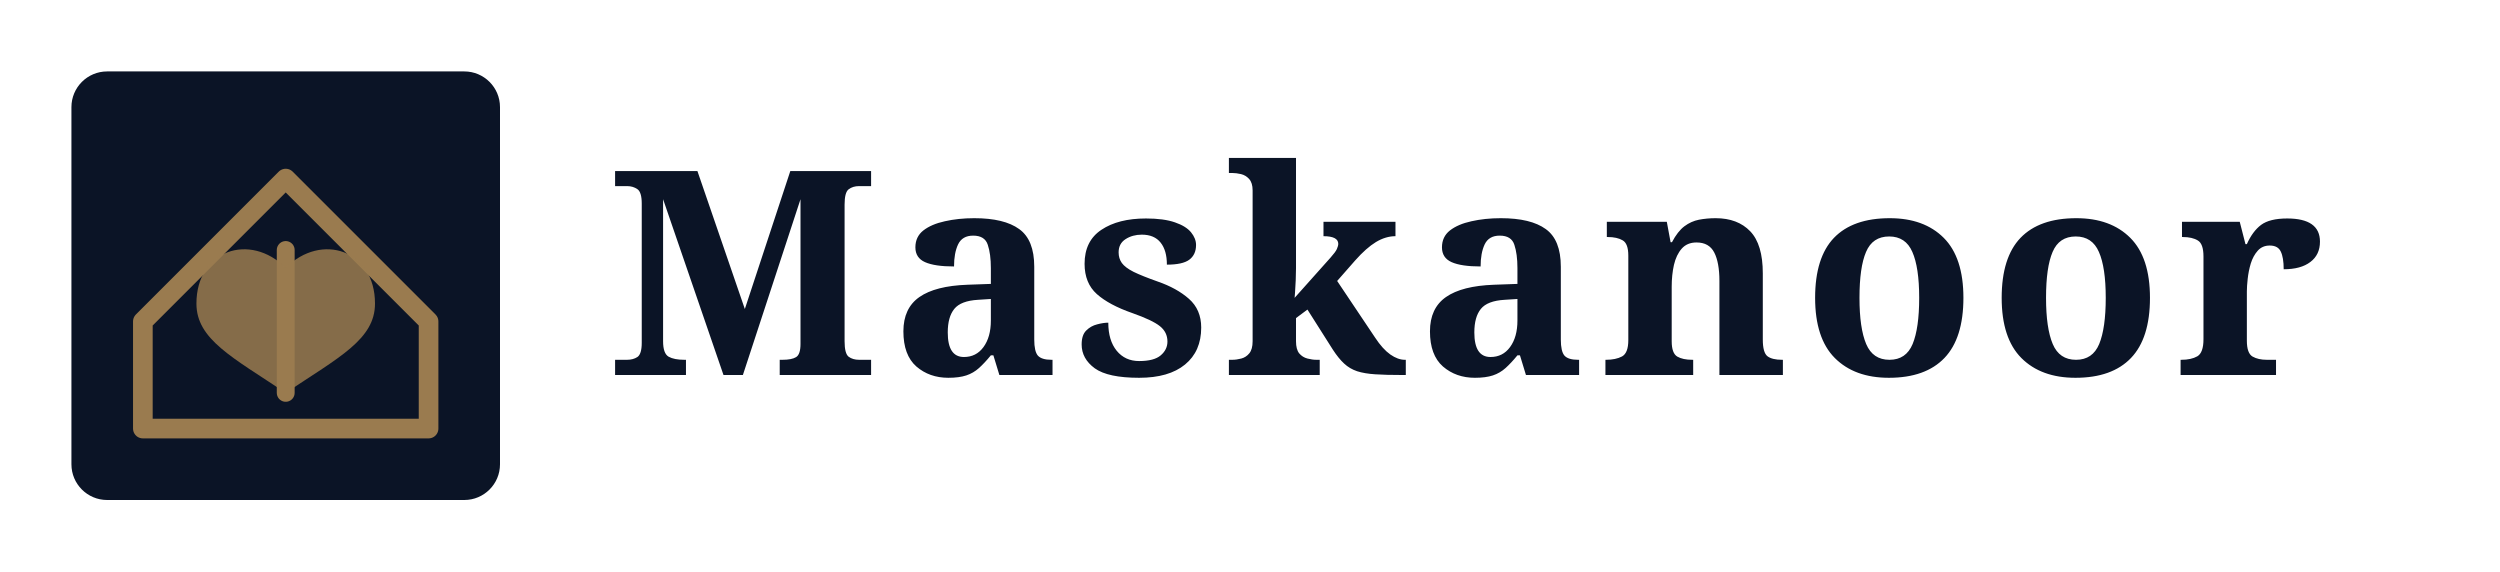
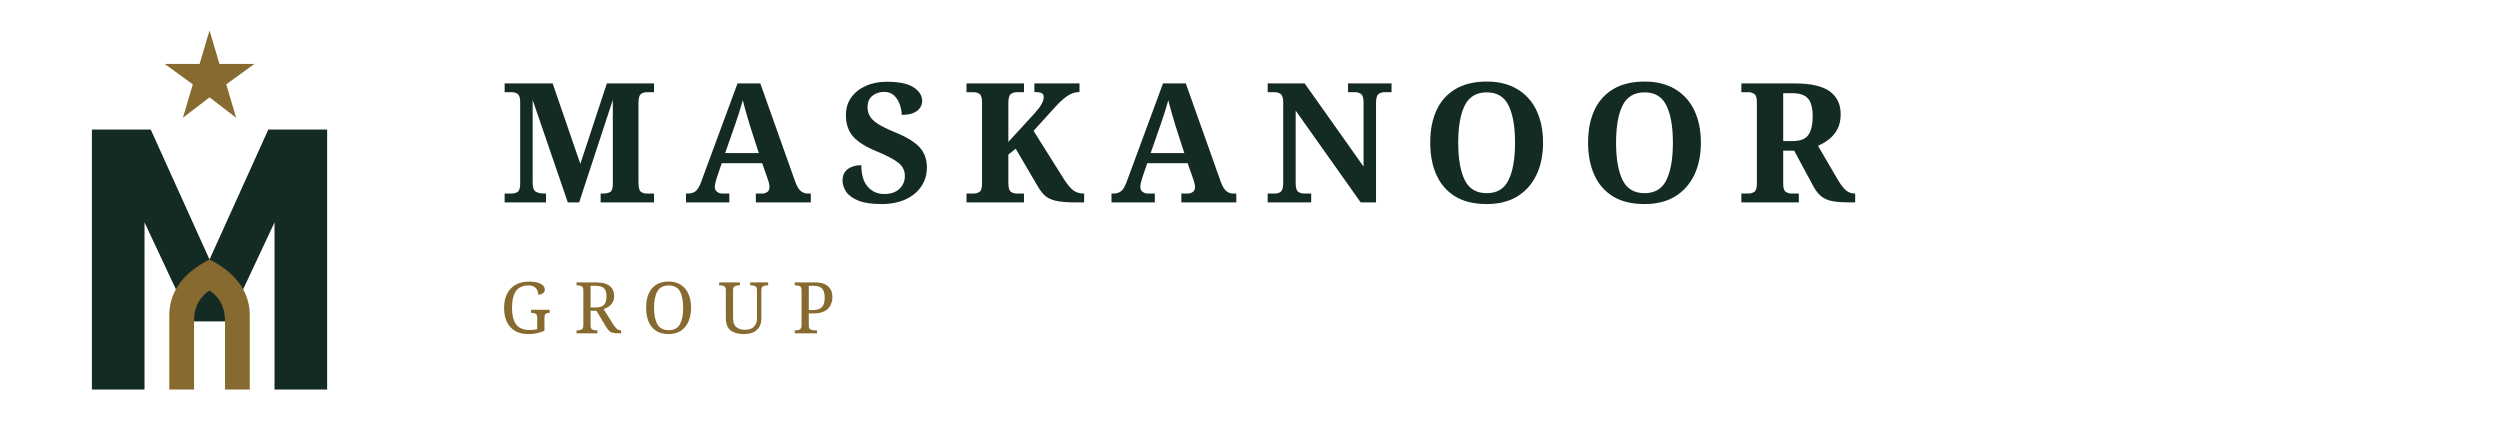
- <svg xmlns="http://www.w3.org/2000/svg" viewBox="0 0 280 64" role="img" aria-label="Maskanoor">
-   <rect width="280" height="64" fill="none" />
-   <g transform="translate(8,8)">
-     <rect x="0" y="0" width="48" height="48" rx="4" fill="#0b1426" />
-     <path d="M8 28 L24 12 L40 28 V40 H8 Z" fill="none" stroke="#9a7b4f" stroke-width="2.2" stroke-linejoin="round" />
-     <path d="M24 20 L24 36" stroke="#9a7b4f" stroke-width="2" stroke-linecap="round" />
-     <path d="M24 22 C28 18 34 20 34 26 C34 30 30 32 24 36 C18 32 14 30 14 26 C14 20 20 18 24 22 Z" fill="#9a7b4f" opacity="0.85" />
+ <svg xmlns="http://www.w3.org/2000/svg" viewBox="0 0 420 72" fill="none" role="img" aria-label="Maskanoor Group">
+   <g transform="translate(4,2) scale(0.52)">
+     <path fill="#876A2F" d="M60 6 L63.2 16.8 L74.5 16.8 L65.4 23.4 L68.6 34.2 L60 27.6 L51.4 34.2 L54.6 23.4 L45.5 16.8 L56.8 16.8 Z" />
+     <path fill="#142A25" d="M22 122 L22 38 L41 38 L60 80 L79 38 L98 38 L98 122 L81 122 L81 68 L66 100 L54 100 L39 68 L39 122 Z" />
+     <path fill="#876A2F" d="M47 122 L47 98 C47 90 52 84 60 80 C68 84 73 90 73 98 L73 122 L65 122 L65 100 C65 95 63 92 60 90 C57 92 55 95 55 100 L55 122 Z" />
  </g>
-   <text x="68" y="42" font-family="Cormorant Garamond, Georgia, serif" font-size="32" font-weight="600" fill="#0b1426" letter-spacing="0.04em">Maskanoor</text>
+   <text x="84" y="34" font-family="Cormorant Garamond, Georgia, serif" font-size="28" font-weight="600" letter-spacing="0.16em" fill="#142A25">MASKANOOR</text>
+   <text x="84" y="56" font-family="Cormorant Garamond, Georgia, serif" font-size="12" font-weight="500" letter-spacing="0.32em" fill="#876A2F">GROUP</text>
</svg>
